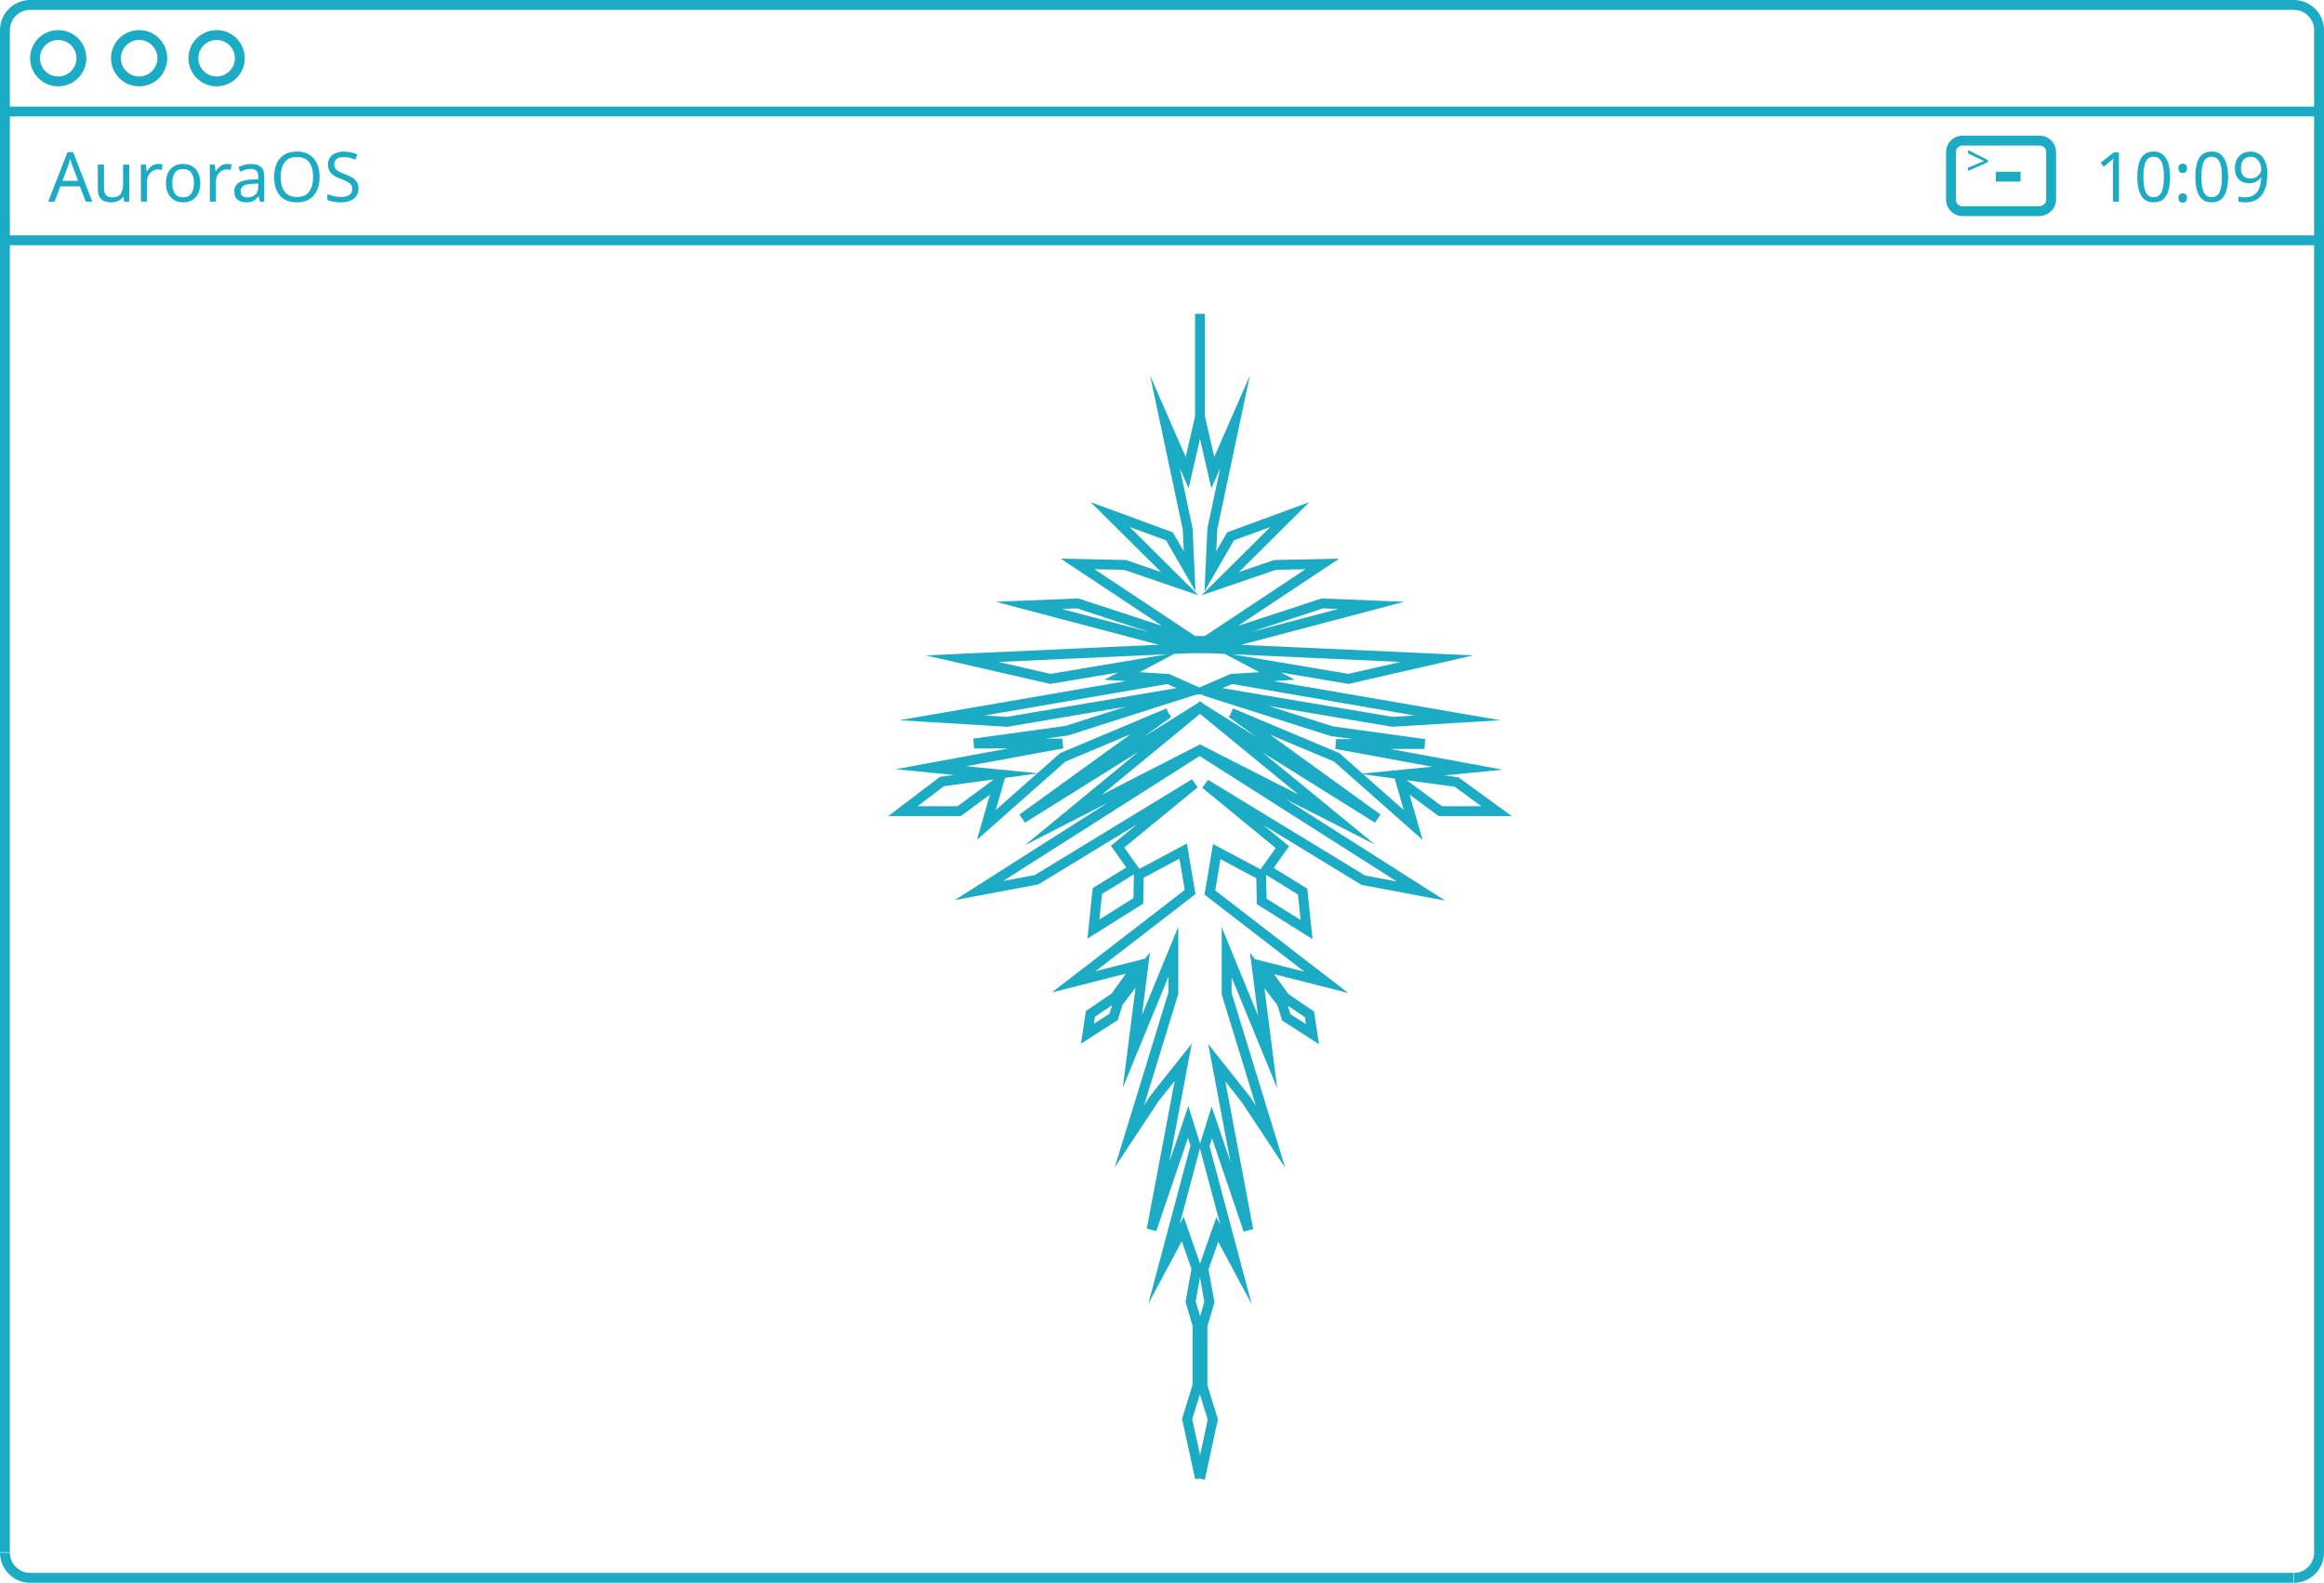
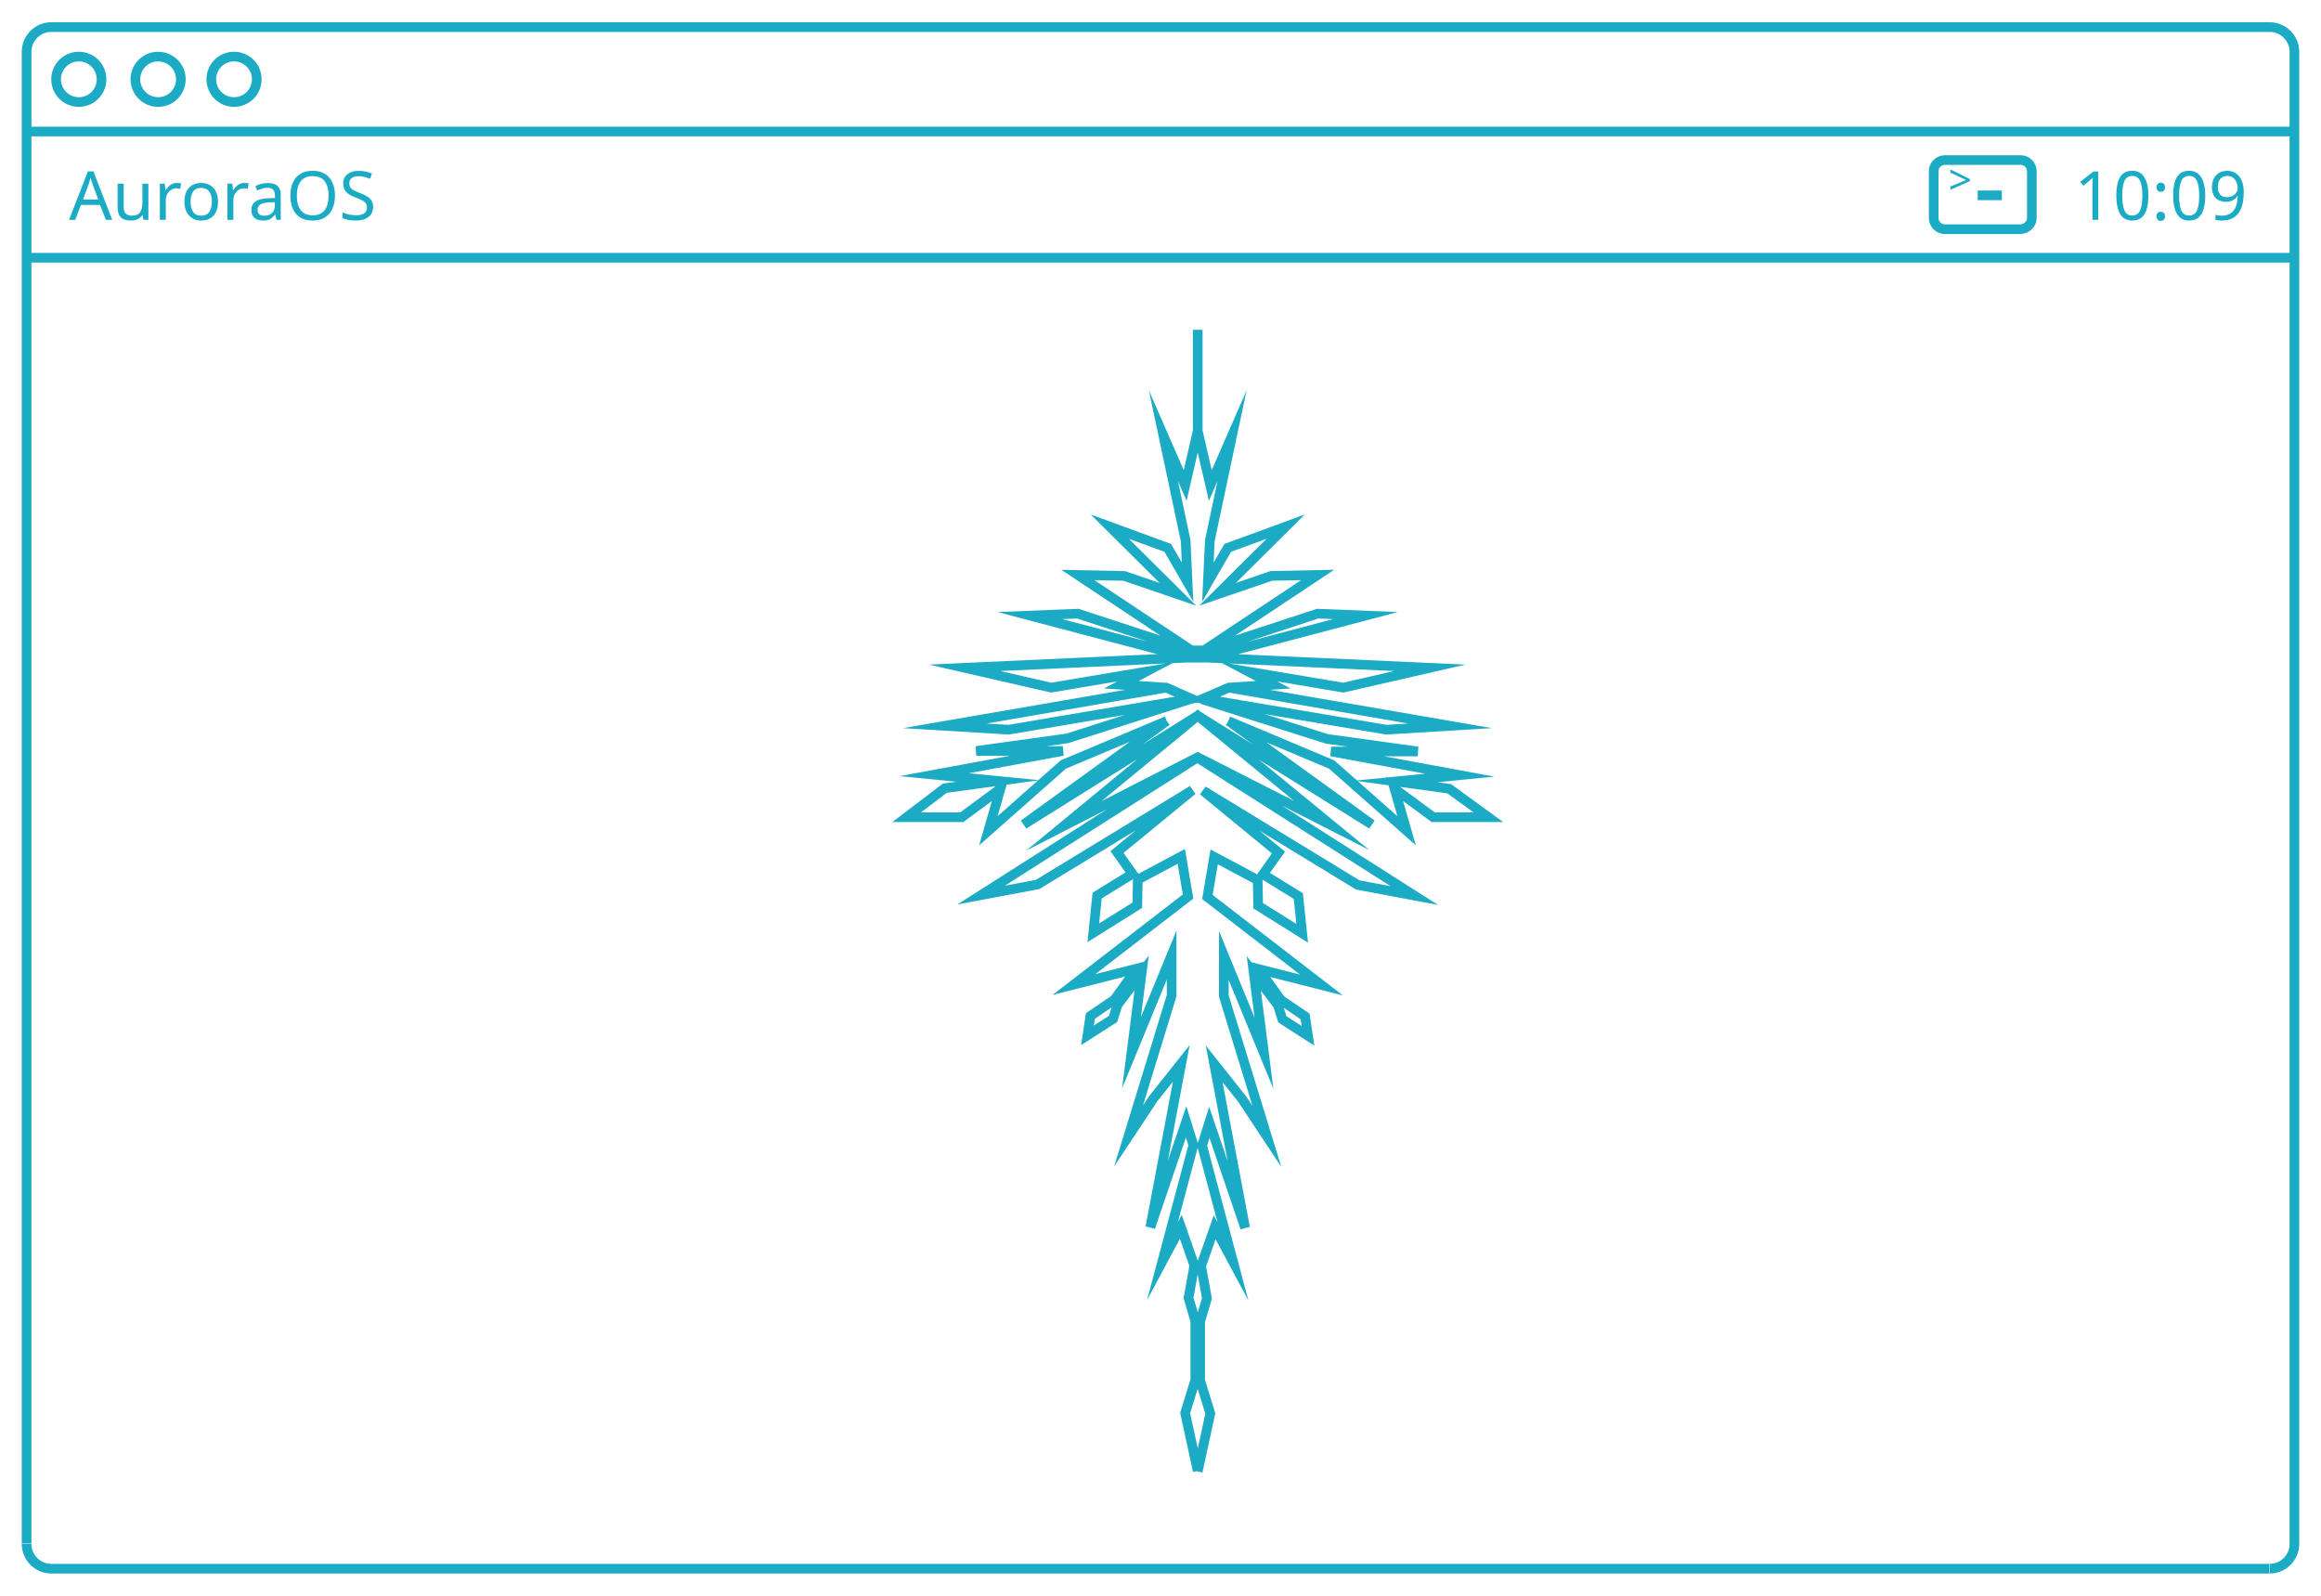
- <svg xmlns="http://www.w3.org/2000/svg" version="1.1" id="Layer_1" x="0px" y="0px" viewBox="0 0 471 320.8" style="enable-background:new 0 0 471 320.8;" xml:space="preserve">
+ <svg xmlns="http://www.w3.org/2000/svg" version="1.1" id="Layer_1" x="0px" y="0px" viewBox="0 0 480 330" enable-background="new 0 0 480 330" xml:space="preserve">
  <g id="aurora-os-text">
-     <text transform="matrix(1 0 0 1 424.47 40.8715)" style="fill:#1CABC4; font-family:'Helvetica-Bold'; font-size:14px;">10:09</text>
-     <text transform="matrix(1 0 0 1 398.4397 35.6305)" style="fill:#1CABC4; font-family:'Helvetica-Bold'; font-size:8.55px;">&gt;</text>
-     <text transform="matrix(1 0 0 1 9.7724 40.8717)" style="fill:#1CABC4; font-family:'Helvetica-Bold'; font-size:14px;">AuroraOS</text>
+     <text transform="matrix(1 0 0 1 428.97 45.4715)" fill="#1CABC4" font-family="'Helvetica-Bold'" font-size="14px">10:09</text>
+     <text transform="matrix(1 0 0 1 402.9397 40.2305)" fill="#1CABC4" font-family="'Helvetica-Bold'" font-size="8.55px">&gt;</text>
+     <text transform="matrix(1 0 0 1 14.2724 45.4717)" fill="#1CABC4" font-family="'Helvetica-Bold'" font-size="14px">AuroraOS</text>
  </g>
-   <path id="aurora-os-animated-svg" style="fill:none;stroke:#1CABC4;stroke-width:2;stroke-miterlimit:10;" d="M470,6.1  c0-2.8-2.3-5.1-5.1-5.1H6.1 M464.9,319.8c2.8,0,5.1-2.3,5.1-5.1V6.1 M1,314.7c0,2.8,2.3,5.1,5.1,5.1h458.7 M6.1,1C3.3,1,1,3.3,1,6.1  v308.5 M470,48.7H1 M470,19.5v20.3 M1,22.6h469 M11.8,7.1c-2.6,0-4.7,2.1-4.7,4.7s2.1,4.7,4.7,4.7c2.6,0,4.7-2.1,4.7-4.7  S14.4,7.1,11.8,7.1z M28.2,7.1c-2.6,0-4.7,2.1-4.7,4.7s2.1,4.7,4.7,4.7s4.7-2.1,4.7-4.7S30.8,7.1,28.2,7.1z M43.9,7.1  c-2.6,0-4.7,2.1-4.7,4.7s2.1,4.7,4.7,4.7c2.6,0,4.7-2.1,4.7-4.7S46.5,7.1,43.9,7.1z M415.7,40.5v-9.7c0-1.2-1-2.3-2.3-2.3h-15.7  c-1.2,0-2.3,1-2.3,2.3v9.7c0,1.2,1,2.3,2.3,2.3h15.7C414.7,42.7,415.7,41.7,415.7,40.5z M404.5,35.8h5 M241.9,139.9l-25.7,8.2  l-18.8,2.6h17.9l-26.6,4.9l13.2,1.3l-11,1.5l-7.9,6h11.4l8-5.9l-2.5,8.7l15.5-13.7l21.4-9 M236.7,137.6l-45.8,7.9l13.2,0.8l37.8-6.4  L236.7,137.6z M249.6,137.6l9.2-0.6l-5.1-2.7l19.6,3.3l17.9-4.1l-46-2.1H241l-46,2.1l17.9,4.1l19.6-3.3l-5.1,2.7l9.2,0.6   M244.3,139.9l37.9,6.4l13.2-0.8l-45.8-7.9L244.3,139.9z M249.5,144.5l21.4,9l15.5,13.7l-2.5-8.7l8,5.9h11.4l-8.1-5.9l-11-1.5  l13.2-1.3l-26.6-4.9h17.9l-18.8-2.6l-25.8-8.2 M236.8,144.5l-29.6,21.4l36-22.5l36,22.5l-29.6-21.4 M243.2,152l27.7,14.1l-27.7-22.7  l-27.7,22.8L243.2,152z M243.2,299.7l2.6-12l-2.1-6.8v-12.2l1.4-4.8l-1.2-6.7l2.8-8l3.8,7.1l-6.4-24l1.5-4.8l7.4,21.8l-6.4-33.9  l5.8,7.3l5.1,7.7l-8.9-29V193l8.3,20.2l-2.1-16.5l5,6.6l0.9,2.9l5.3,3.4l-0.6-4l-5-3.4l-4.6-6.4l13,3.3l-23.6-18.2l1.4-8.3l9,4.8  l0.1,5.3l9.1,5.7l-0.8-7.7l-7.3-4.5l3.2-4.5l-15.6-12.8l32,19.5l11.7,2.2l-44.8-28.5 M243.2,152l-44.8,28.5l11.7-2.2l32-19.5  l-15.6,12.8l3.2,4.5l-7.3,4.5l-0.8,7.7l9.1-5.7l0.1-5.3l9-4.8l1.4,8.3L217.6,199l13-3.3l-4.6,6.4l-5,3.4l-0.6,4l5.3-3.4l0.9-2.9  l5-6.6l-2.1,16.5l8.3-20.2v8.4l-8.9,29l5.1-7.7l5.8-7.3l-6.4,33.9l7.4-21.8l1.5,4.8l-6.4,24l3.8-7.1l2.8,8l-1.2,6.7l1.4,4.8v12.2  l-2.1,6.8l2.6,12 M245.3,131.3l32.6-8.6l-9.9-0.4l-23.5,7.7h-2.6l-23.5-7.7l-9.9,0.4l32.6,8.6H245.3z M243.2,63.6v20.9l-2.6,11.3  l-4.5-10.3l4.6,21.7l0.4,8.6l-4.1-7.1l-12-4.4l14.1,14l-11.1-3.8l-9.6-0.2l23.5,15.6h2.6l23.5-15.6l-9.6,0.2l-11.1,3.8l14.1-14  l-12,4.4l-4.1,7.1l0.4-8.6l4.6-21.7l-4.5,10.3l-2.6-11.3L243.2,63.6" />
+   <path id="aurora-os-animated-svg" fill="none" stroke="#1CABC4" stroke-width="2" stroke-miterlimit="10" d="M474.5,10.7  c0-2.8-2.3-5.1-5.1-5.1H10.6 M469.4,324.4c2.8,0,5.1-2.3,5.1-5.1V10.7 M5.5,319.3c0,2.8,2.3,5.1,5.1,5.1h458.7 M10.6,5.6  c-2.8,0-5.1,2.3-5.1,5.1v308.5 M474.5,53.3H5.5 M474.5,24.1v20.3 M5.5,27.2h469 M16.3,11.7c-2.6,0-4.7,2.1-4.7,4.7s2.1,4.7,4.7,4.7  S21,19,21,16.4S18.9,11.7,16.3,11.7z M32.7,11.7c-2.6,0-4.7,2.1-4.7,4.7s2.1,4.7,4.7,4.7s4.7-2.1,4.7-4.7S35.3,11.7,32.7,11.7z   M48.4,11.7c-2.6,0-4.7,2.1-4.7,4.7s2.1,4.7,4.7,4.7c2.6,0,4.7-2.1,4.7-4.7S51,11.7,48.4,11.7z M420.2,45.1v-9.7  c0-1.2-1-2.3-2.3-2.3h-15.7c-1.2,0-2.3,1-2.3,2.3v9.7c0,1.2,1,2.3,2.3,2.3h15.7C419.2,47.3,420.2,46.3,420.2,45.1z M409,40.4h5   M246.4,144.5l-25.7,8.2l-18.8,2.6h17.9l-26.6,4.9l13.2,1.3l-11,1.5l-7.9,6h11.4l8-5.9l-2.5,8.7l15.5-13.7l21.4-9 M241.2,142.2  l-45.8,7.9l13.2,0.8l37.8-6.4L241.2,142.2z M254.1,142.2l9.2-0.6l-5.1-2.7l19.6,3.3l17.9-4.1l-46-2.1h-4.2l-46,2.1l17.9,4.1  l19.6-3.3l-5.1,2.7l9.2,0.6 M248.8,144.5l37.9,6.4l13.2-0.8l-45.8-7.9L248.8,144.5z M254,149.1l21.4,9l15.5,13.7l-2.5-8.7l8,5.9  h11.4l-8.1-5.9l-11-1.5l13.2-1.3l-26.6-4.9h17.9l-18.8-2.6l-25.8-8.2 M241.3,149.1l-29.6,21.4l36-22.5l36,22.5l-29.6-21.4   M247.7,156.6l27.7,14.1L247.7,148L220,170.8L247.7,156.6z M247.7,304.3l2.6-12l-2.1-6.8v-12.2l1.4-4.8l-1.2-6.7l2.8-8l3.8,7.1  l-6.4-24l1.5-4.8l7.4,21.8l-6.4-33.9l5.8,7.3l5.1,7.7l-8.9-29v-8.4l8.3,20.2l-2.1-16.5l5,6.6l0.9,2.9l5.3,3.4l-0.6-4l-5-3.4  l-4.6-6.4l13,3.3l-23.6-18.2l1.4-8.3l9,4.8l0.1,5.3l9.1,5.7l-0.8-7.7l-7.3-4.5l3.2-4.5l-15.6-12.8l32,19.5l11.7,2.2l-44.8-28.5   M247.7,156.6l-44.8,28.5l11.7-2.2l32-19.5L231,176.2l3.2,4.5l-7.3,4.5l-0.8,7.7l9.1-5.7l0.1-5.3l9-4.8l1.4,8.3l-23.6,18.2l13-3.3  l-4.6,6.4l-5,3.4l-0.6,4l5.3-3.4l0.9-2.9l5-6.6l-2.1,16.5l8.3-20.2v8.4l-8.9,29l5.1-7.7l5.8-7.3l-6.4,33.9l7.4-21.8l1.5,4.8l-6.4,24  l3.8-7.1l2.8,8l-1.2,6.7l1.4,4.8v12.2l-2.1,6.8l2.6,12 M249.8,135.9l32.6-8.6l-9.9-0.4l-23.5,7.7h-2.6l-23.5-7.7l-9.9,0.4l32.6,8.6  H249.8z M247.7,68.2v20.9l-2.6,11.3l-4.5-10.3l4.6,21.7l0.4,8.6l-4.1-7.1l-12-4.4l14.1,14l-11.1-3.8l-9.6-0.2l23.5,15.6h2.6  l23.5-15.6l-9.6,0.2l-11.1,3.8l14.1-14l-12,4.4l-4.1,7.1l0.4-8.6l4.6-21.7l-4.5,10.3l-2.6-11.3L247.7,68.2" />
</svg>
